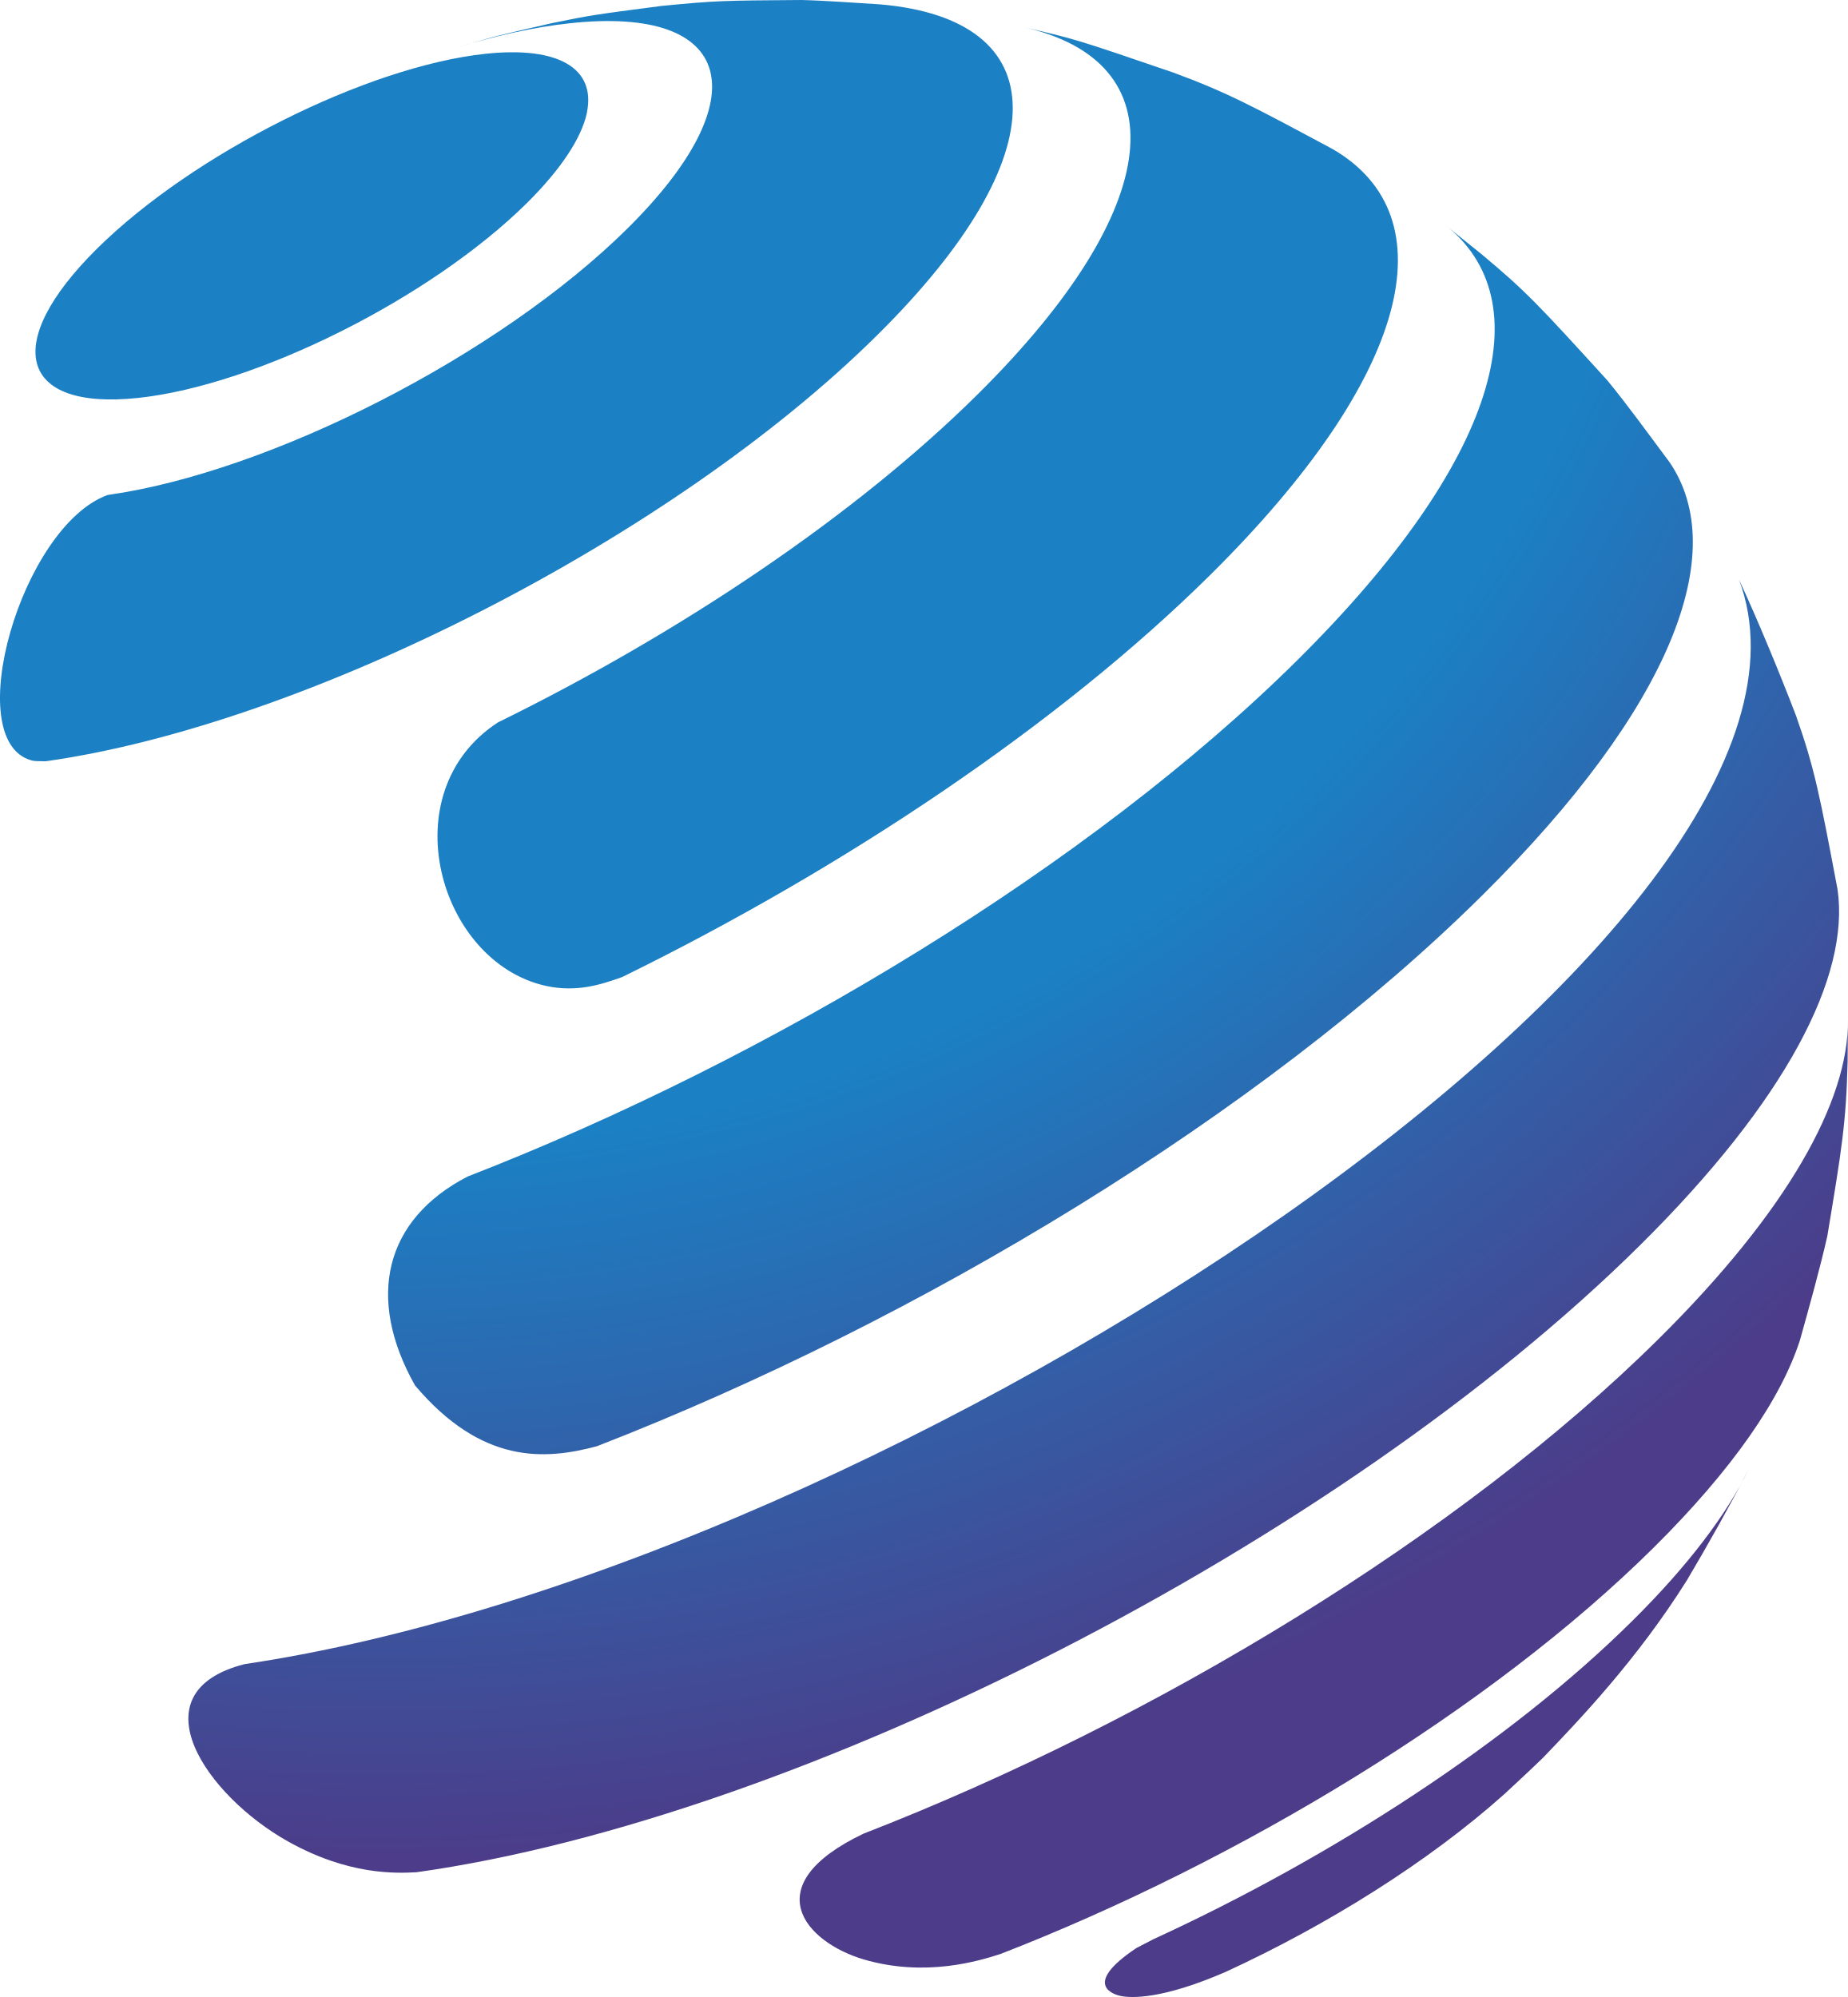
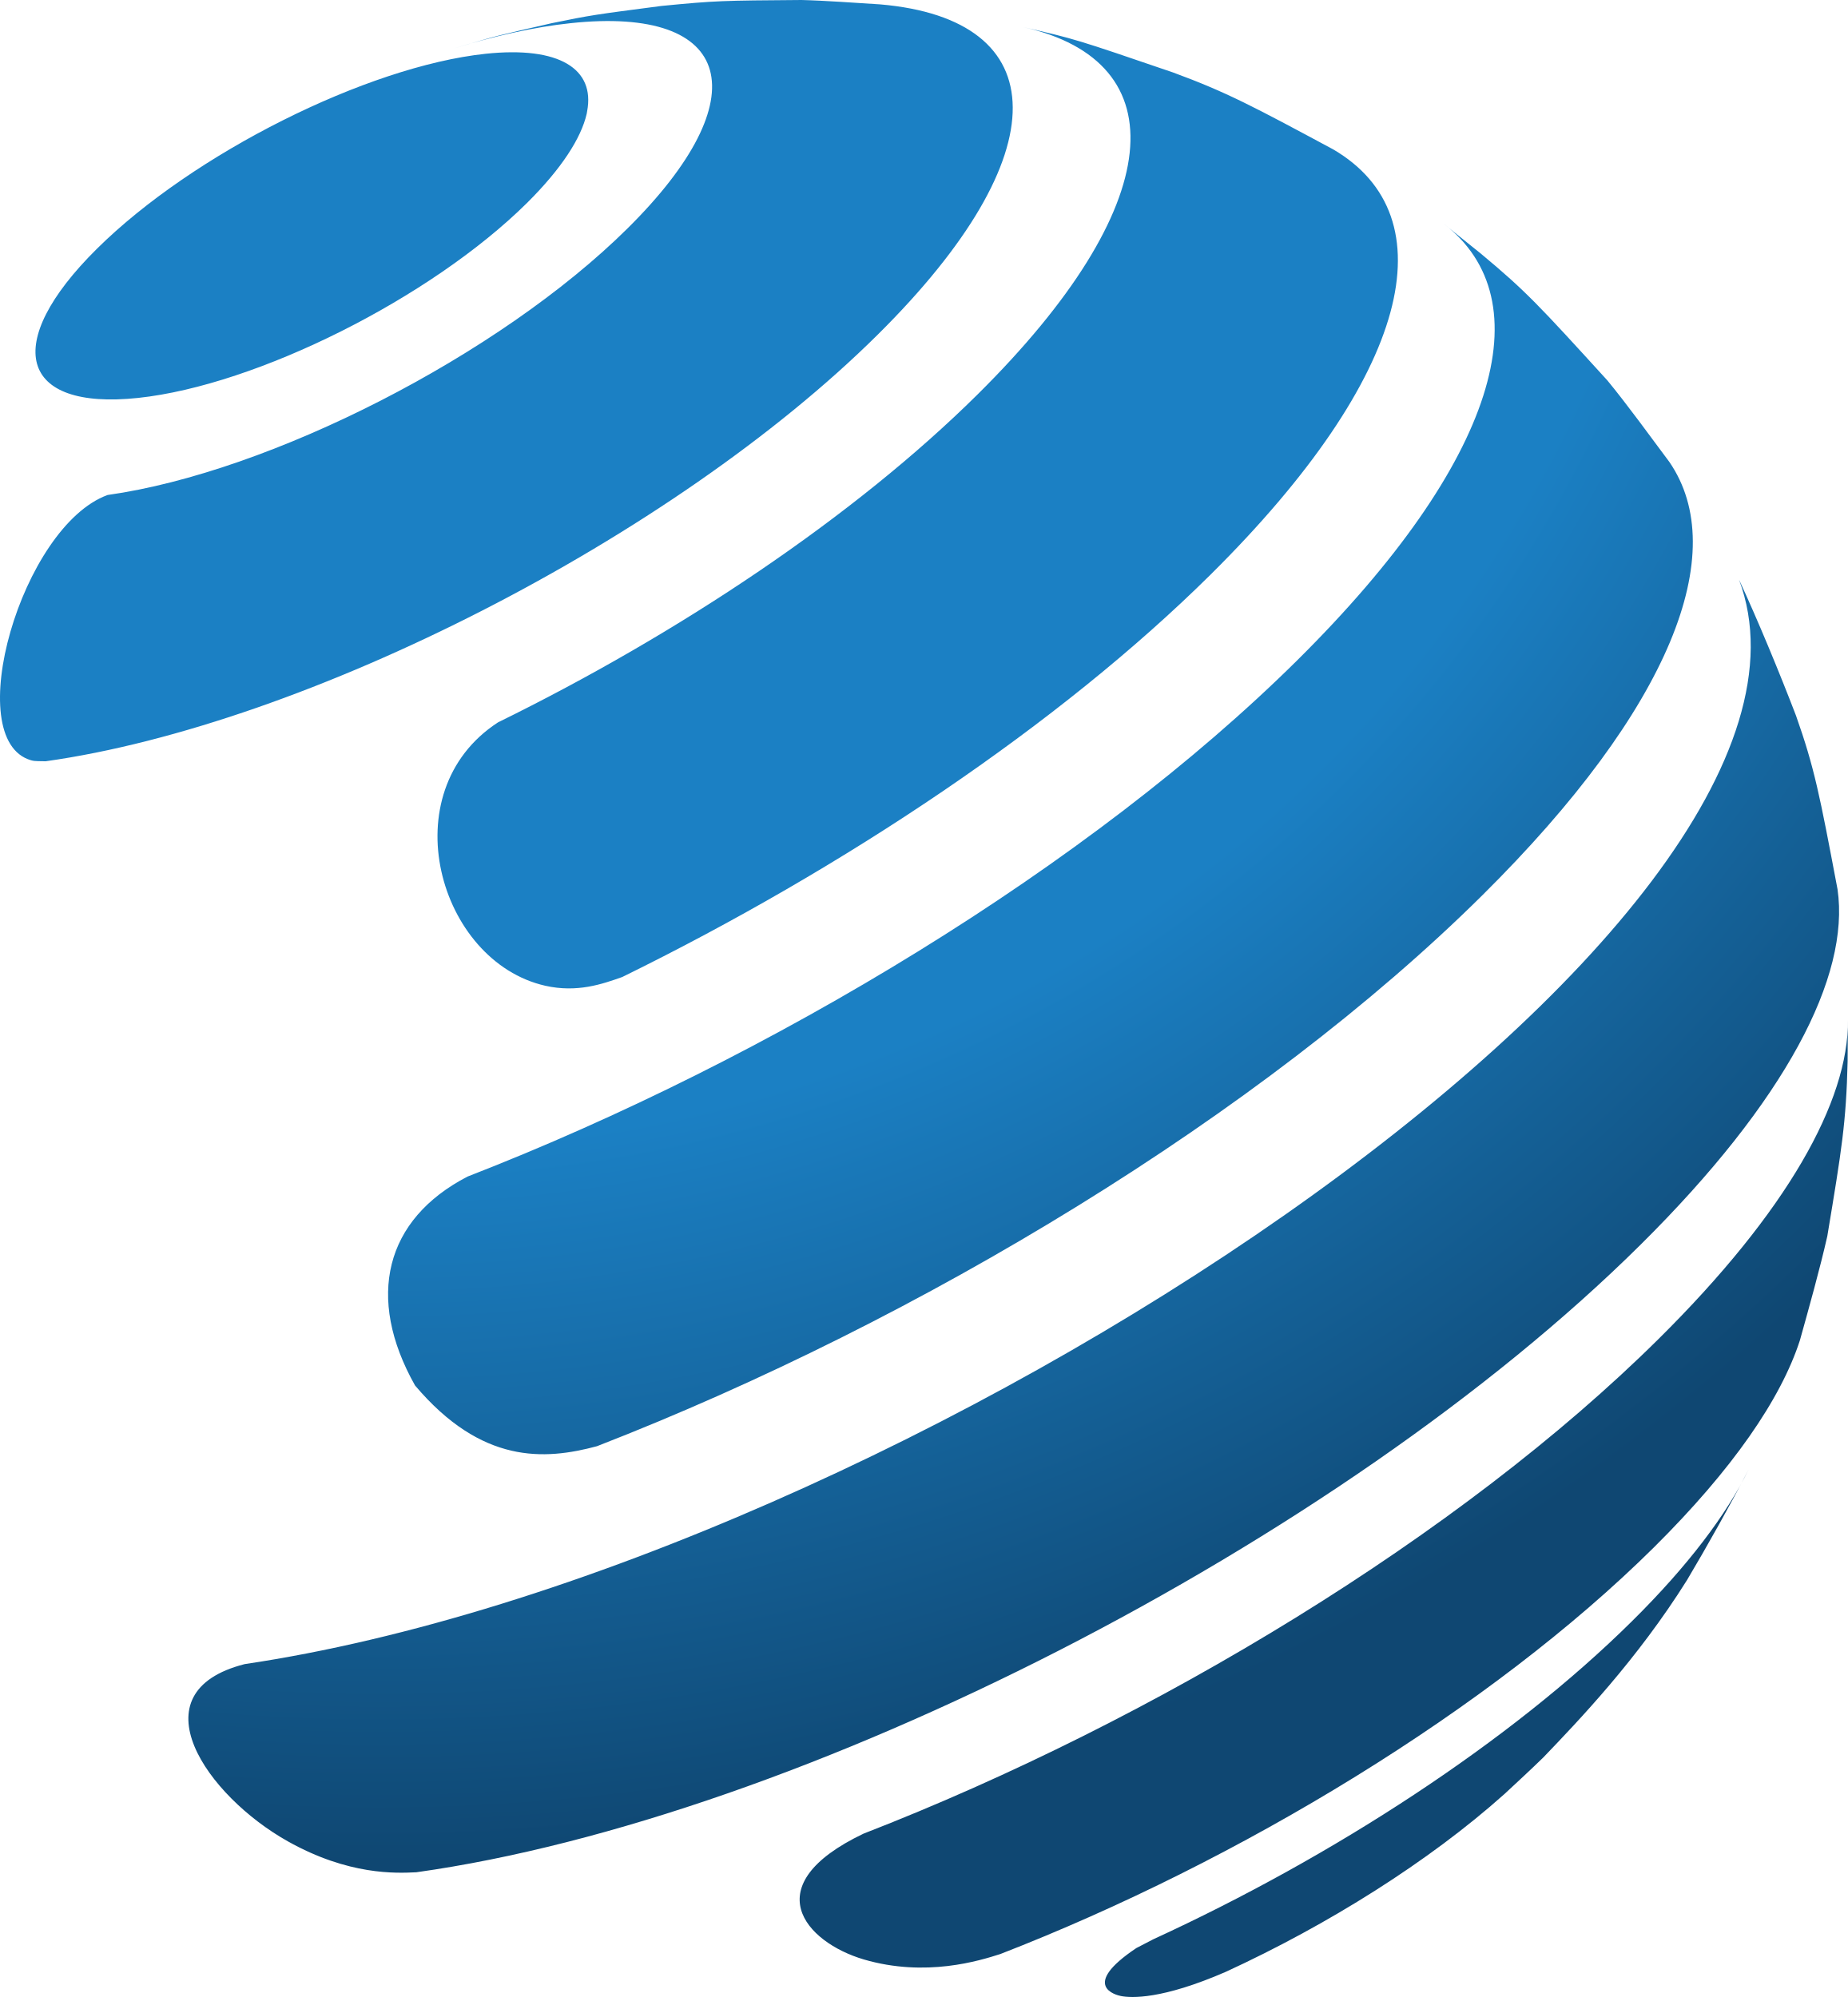
<svg xmlns="http://www.w3.org/2000/svg" width="136" height="147" viewBox="0 0 136 147" fill="none">
  <path d="M34.434 3.262L33.347 3.584C36.407 2.639 39.333 1.985 41.994 1.706C54.033 0.418 55.906 7.189 46.184 16.813C36.761 26.147 19.9 34.752 7.917 36.437C1.576 38.754 -2.936 54.462 2.286 55.964C2.596 56.06 3.028 56.018 3.35 56.039C22.528 53.346 49.51 39.591 64.586 24.645C78.033 11.319 77.601 1.427 64.775 0.322C63.045 0.215 60.728 0.043 58.988 0C53.179 0.043 52.703 0.043 48.656 0.44C43.734 1.084 43.535 1.105 40.608 1.706C36.717 2.596 36.407 2.672 34.434 3.262ZM86.325 5.332C79.141 2.875 79.141 2.875 75.306 1.996C86.647 4.538 85.97 15.139 71.947 29.033C62.879 38.014 49.987 46.629 36.651 53.174C28.747 58.314 32.272 70.781 40.132 72.562C42.471 73.088 44.311 72.444 45.796 71.918C62.147 63.893 77.955 53.325 89.085 42.306C103.896 27.628 106.567 15.944 98.12 10.998C92.267 7.854 90.294 6.792 86.325 5.332ZM108.984 18.669L106.235 16.459C113.573 22.081 110.292 33.915 95.471 48.604C80.25 63.689 56.727 77.938 34.411 86.607C28.337 89.75 26.895 95.501 30.543 101.982C35.442 107.776 40.065 107.497 43.934 106.456C67.746 97.207 92.843 82.004 109.084 65.91C123.029 52.091 127.397 40.632 122.863 34.012C121.51 32.199 119.737 29.752 118.296 28.003C113.241 22.456 112.332 21.459 108.984 18.669ZM7.13 18.315C0.068 25.31 1.432 30.224 10.167 29.291C18.914 28.358 31.718 21.931 38.779 14.946C41.318 12.425 42.77 10.171 43.18 8.369L43.213 8.176C43.79 5.096 41.207 3.38 35.731 3.959C26.995 4.893 14.191 11.319 7.13 18.315ZM135.977 78.131L135.999 75.062C136.066 81.06 131.51 89.203 122.065 98.559C107.487 113.011 84.95 126.67 63.555 134.974C55.574 138.783 59.254 142.957 63.566 144.234C68.134 145.575 72.113 144.32 73.621 143.837C91.203 137.013 109.727 125.79 121.71 113.913C127.508 108.162 131.066 102.98 132.463 98.666C133.106 96.37 133.96 93.312 134.481 90.995C135.545 84.59 135.866 82.658 135.977 78.131ZM132.175 52.67C131.011 49.634 129.359 45.621 127.984 42.67C137.507 68.045 65.994 115.372 18.005 122.496C9.879 124.567 15.211 132.195 21.186 135.543C25.665 138.054 29.146 137.893 30.642 137.818C58.844 133.869 98.53 113.623 120.712 91.65C131.443 81.017 136.166 71.865 135.234 65.459L135.201 65.288C133.926 58.55 133.538 56.522 132.175 52.67ZM124.16 116.305C125.59 113.902 127.408 110.662 128.683 108.183C127.064 111.488 124.226 115.265 120.103 119.342C111.146 128.215 98.087 136.68 84.873 142.753L83.631 143.397C79.43 146.208 82.168 146.862 82.489 146.927C83.243 147.077 85.505 147.195 90.216 145.146C97.721 141.691 105.159 137.034 110.724 132.056C111.589 131.251 112.742 130.189 113.584 129.363C116.167 126.67 120.491 122.164 124.16 116.305Z" fill="url(#paint0_radial_2114_10448)" />
  <defs>
    <radialGradient id="paint0_radial_2114_10448" cx="0" cy="0" r="1" gradientTransform="matrix(66.9952 129.079 -133.474 64.7888 29.9885 -7.43612)" gradientUnits="userSpaceOnUse">
      <stop offset="0.632" stop-color="#1B80C4" />
-       <stop offset="1" stop-color="#4C3C89" />
+       <stop offset="1" stop-color="#0F4772" />
    </radialGradient>
  </defs>
</svg>
